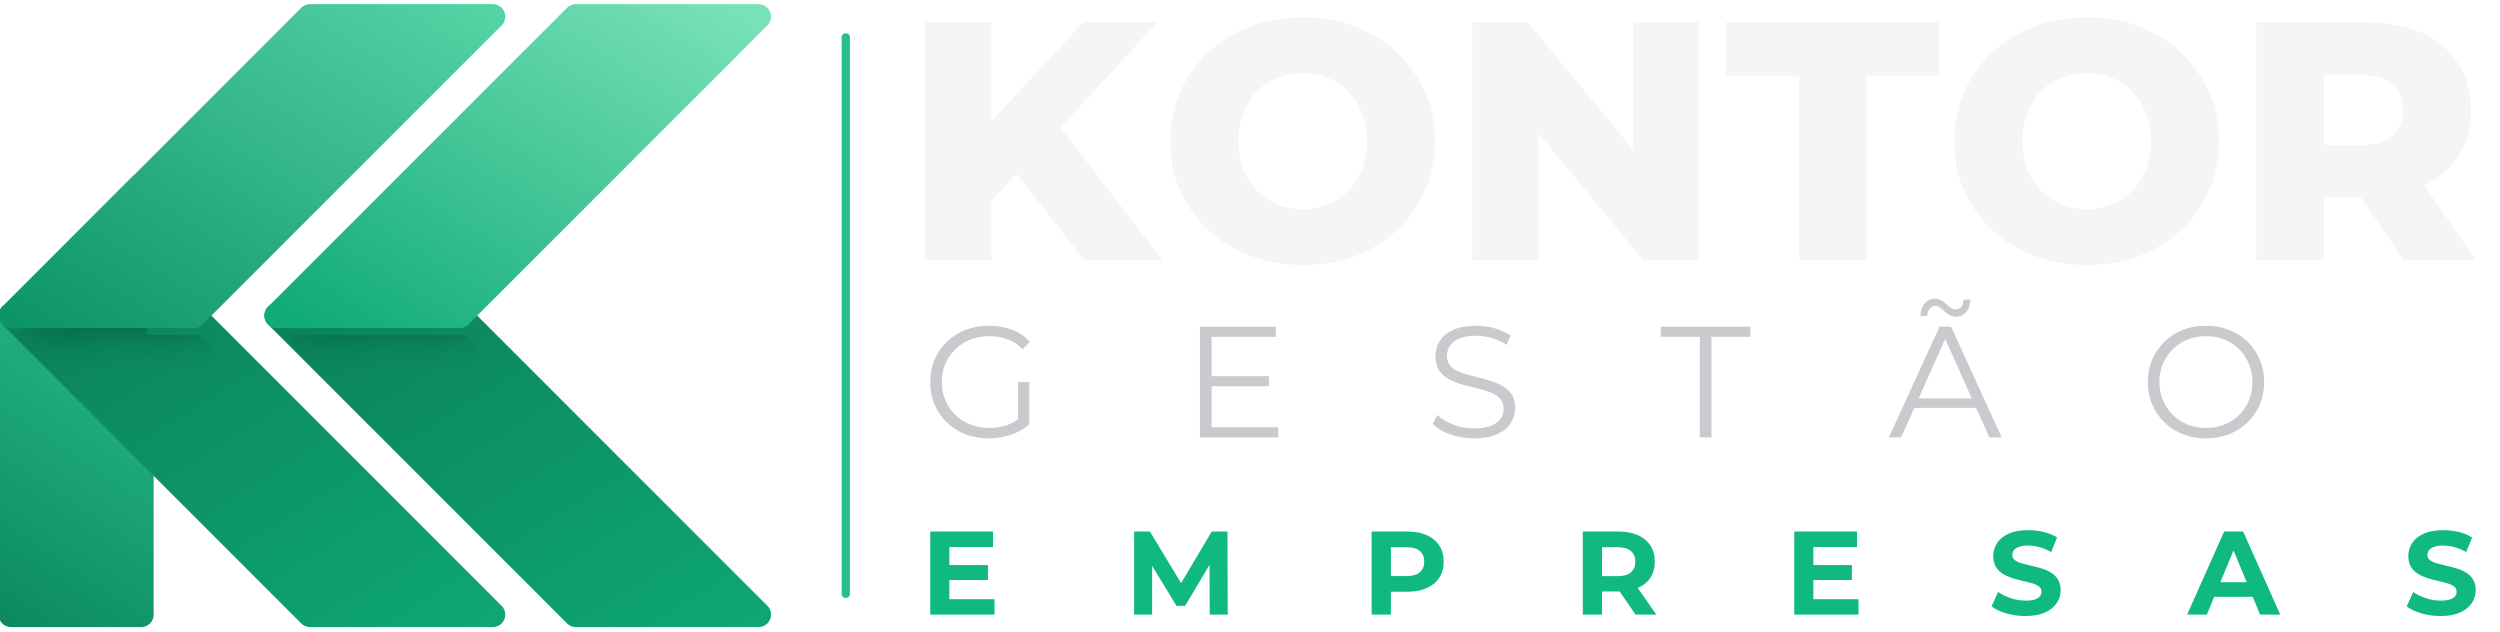
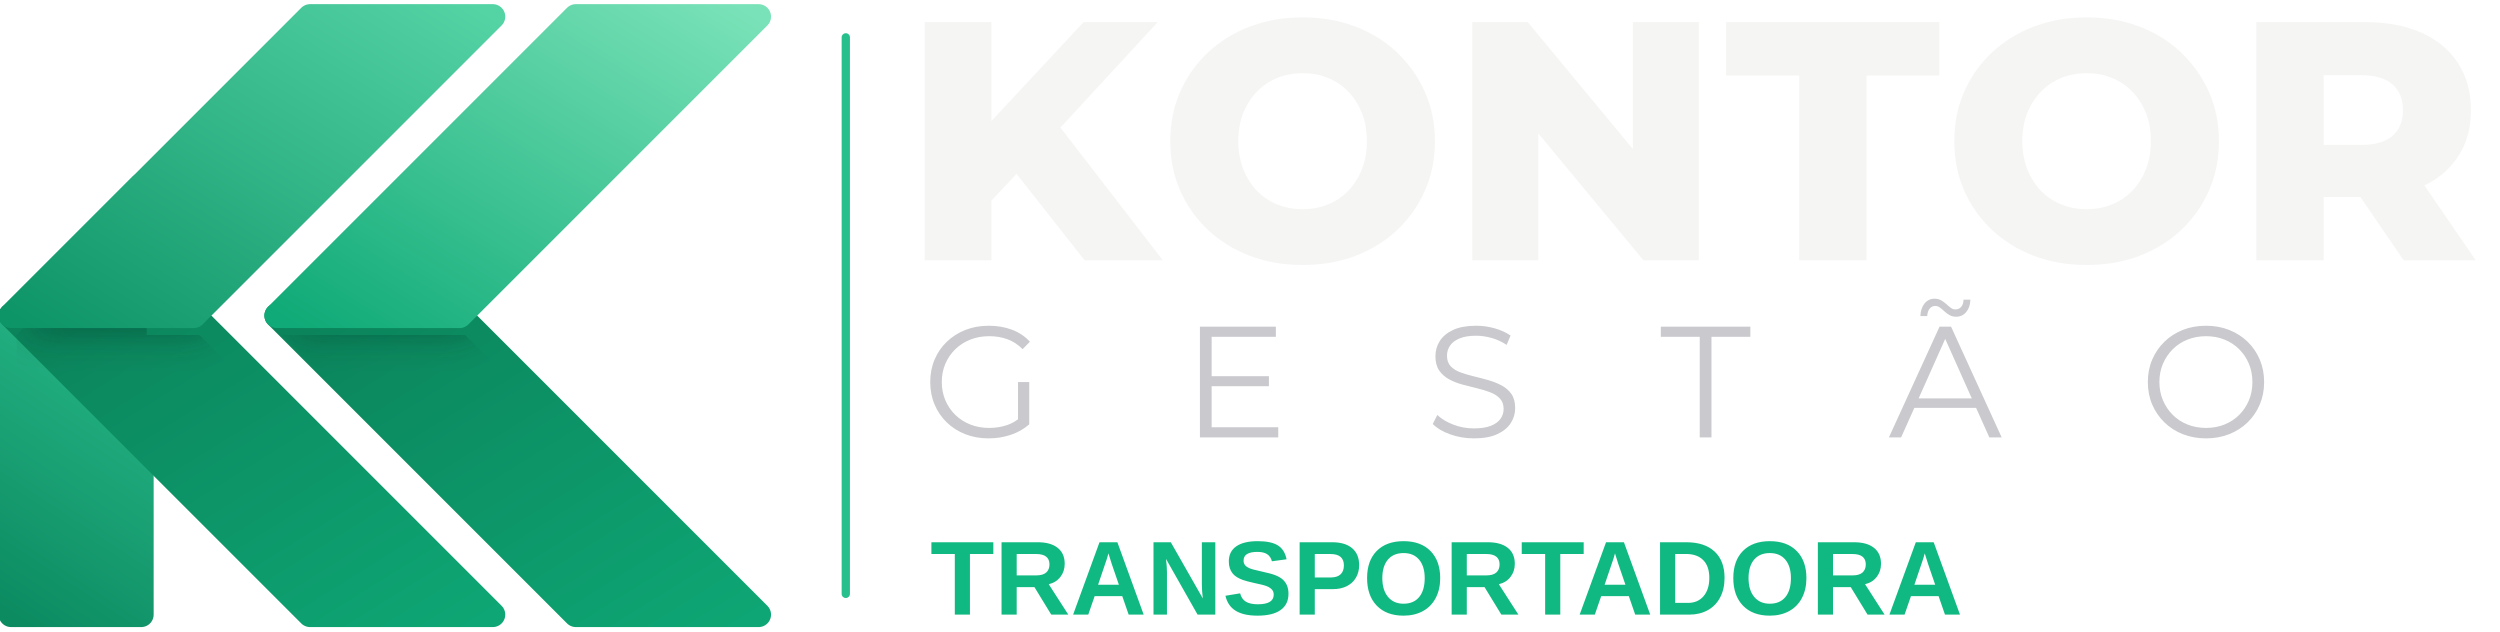
- <svg xmlns="http://www.w3.org/2000/svg" viewBox="-4 -6 903 228" role="img" aria-label="Kontor Gestão Empresas">
+ <svg xmlns="http://www.w3.org/2000/svg" viewBox="-4 -6 903 228" role="img" aria-label="Kontor Gestão Transportadora">
  <defs>
    <linearGradient id="kt-a" x1="0" y1="1" x2="0.2" y2="0">
      <stop offset="0" stop-color="#0C8B61" />
      <stop offset="1" stop-color="#2DC190" />
    </linearGradient>
    <linearGradient id="kt-b" x1="0" y1="1" x2="1" y2="0">
      <stop offset="0" stop-color="#0D9467" />
      <stop offset="1" stop-color="#54D3A5" />
    </linearGradient>
    <linearGradient id="kt-braco" x1="0" y1="1" x2="1" y2="0">
      <stop offset="0" stop-color="#0FAA77" />
      <stop offset="1" stop-color="#7AE2B8" />
    </linearGradient>
    <linearGradient id="kt-perna" x1="0" y1="0" x2="1" y2="1">
      <stop offset="0" stop-color="#0B825A" />
      <stop offset="1" stop-color="#0EA674" />
    </linearGradient>
    <filter id="kt-d" x="-20%" y="-20%" width="140%" height="140%">
      <feGaussianBlur stdDeviation="6" />
    </filter>
    <clipPath id="kt-pa">
      <path d="M0,108 L66,108 L174,216 L108,216 Z" />
      <path d="M0,108 L47,61 L47,216 L0,216 Z" />
    </clipPath>
    <clipPath id="kt-pb">
      <path d="M96,108 L162,108 L270,216 L204,216 Z" />
    </clipPath>
  </defs>
  <g stroke-linejoin="round" stroke-width="9">
    <path fill="url(#kt-a)" stroke="url(#kt-a)" d="M0,108 L47,61 L47,216 L0,216 Z" />
    <path fill="url(#kt-perna)" stroke="url(#kt-perna)" d="M0,108 L66,108 L174,216 L108,216 Z" />
    <path clip-path="url(#kt-pa)" filter="url(#kt-d)" fill="#042E20" opacity=".38" transform="translate(2 7)" d="M0,108 L108,0 L174,0 L66,108 Z" />
    <path fill="url(#kt-b)" stroke="url(#kt-b)" d="M0,108 L108,0 L174,0 L66,108 Z" />
    <path fill="url(#kt-perna)" stroke="url(#kt-perna)" d="M96,108 L162,108 L270,216 L204,216 Z" />
    <path clip-path="url(#kt-pb)" filter="url(#kt-d)" fill="#042E20" opacity=".38" transform="translate(2 7)" d="M96,108 L204,0 L270,0 L162,108 Z" />
    <path fill="url(#kt-braco)" stroke="url(#kt-braco)" d="M96,108 L204,0 L270,0 L162,108 Z" />
  </g>
  <rect x="300" y="6" width="3" height="204" rx="1.5" fill="#10B981" opacity=".9" />
  <path fill="#F5F5F4" d="M354.08 88L330 88L330 2L354.08 2L354.08 37.75L387.37 2L414.16 2L379.02 40.09L416 88L387.74 88L363.17 56.79L354.08 66.50L354.08 88ZM466.49 89.72L466.49 89.72Q456.17 89.72 447.45 86.40Q438.73 83.09 432.28 77.00Q425.83 70.92 422.27 62.81Q418.70 54.71 418.70 45L418.70 45Q418.70 35.29 422.27 27.19Q425.83 19.08 432.28 13.00Q438.73 6.91 447.45 3.60Q456.17 0.28 466.49 0.28L466.49 0.28Q476.94 0.28 485.60 3.60Q494.26 6.91 500.65 13.00Q507.04 19.08 510.66 27.19Q514.29 35.29 514.29 45L514.29 45Q514.29 54.71 510.66 62.88Q507.04 71.05 500.65 77.07Q494.26 83.09 485.60 86.40Q476.94 89.72 466.49 89.72ZM466.49 69.57L466.49 69.57Q471.41 69.57 475.65 67.85Q479.89 66.13 483.02 62.88Q486.15 59.62 487.93 55.07Q489.71 50.53 489.71 45L489.71 45Q489.71 39.35 487.93 34.86Q486.15 30.38 483.02 27.12Q479.89 23.87 475.65 22.15Q471.41 20.43 466.49 20.43L466.49 20.43Q461.58 20.43 457.34 22.15Q453.10 23.87 449.97 27.12Q446.84 30.38 445.06 34.86Q443.27 39.35 443.27 45L443.27 45Q443.27 50.53 445.06 55.07Q446.84 59.62 449.97 62.88Q453.10 66.13 457.34 67.85Q461.58 69.57 466.49 69.57ZM551.63 88L527.80 88L527.80 2L547.83 2L585.79 47.83L585.79 2L609.62 2L609.62 88L589.60 88L551.63 42.17L551.63 88ZM670.19 88L645.87 88L645.87 21.29L619.45 21.29L619.45 2L696.48 2L696.48 21.29L670.19 21.29L670.19 88ZM749.68 89.72L749.68 89.72Q739.36 89.72 730.64 86.40Q721.91 83.09 715.46 77.00Q709.01 70.92 705.45 62.81Q701.89 54.71 701.89 45L701.89 45Q701.89 35.29 705.45 27.19Q709.01 19.08 715.46 13.00Q721.91 6.91 730.64 3.60Q739.36 0.28 749.68 0.28L749.68 0.28Q760.12 0.28 768.78 3.60Q777.45 6.91 783.83 13.00Q790.22 19.08 793.85 27.19Q797.47 35.29 797.47 45L797.47 45Q797.47 54.71 793.85 62.88Q790.22 71.05 783.83 77.07Q777.45 83.09 768.78 86.40Q760.12 89.72 749.68 89.72ZM749.68 69.57L749.68 69.57Q754.59 69.57 758.83 67.85Q763.07 66.13 766.20 62.88Q769.34 59.62 771.12 55.07Q772.90 50.53 772.90 45L772.90 45Q772.90 39.35 771.12 34.86Q769.34 30.38 766.20 27.12Q763.07 23.87 758.83 22.15Q754.59 20.43 749.68 20.43L749.68 20.43Q744.77 20.43 740.53 22.15Q736.29 23.87 733.16 27.12Q730.02 30.38 728.24 34.86Q726.46 39.35 726.46 45L726.46 45Q726.46 50.53 728.24 55.07Q730.02 59.62 733.16 62.88Q736.29 66.13 740.53 67.85Q744.77 69.57 749.68 69.57ZM835.31 88L810.99 88L810.99 2L850.30 2Q862.09 2 870.63 5.81Q879.17 9.62 883.84 16.80Q888.51 23.99 888.51 33.82L888.51 33.82Q888.51 43.53 883.84 50.53L883.84 50.53Q879.42 57.29 871.68 60.97L871.68 60.97L890.23 88L864.18 88L848.58 65.15L835.31 65.15L835.31 88ZM835.31 21.17L835.31 46.35L848.83 46.35Q856.44 46.35 860.19 43.03Q863.94 39.72 863.94 33.82L863.94 33.82Q863.94 27.80 860.19 24.48Q856.44 21.17 848.83 21.17L848.83 21.17L835.31 21.17Z" />
  <path fill="#C9C9CE" d="M353.09 152.34L353.09 152.34Q348.51 152.34 344.66 150.83Q340.80 149.31 337.97 146.57Q335.14 143.83 333.57 140.11Q332 136.40 332 132Q332 127.60 333.57 123.89Q335.14 120.17 338 117.43Q340.86 114.69 344.71 113.17Q348.57 111.66 353.14 111.66Q357.71 111.66 361.51 113.09Q365.31 114.51 368 117.43L368 117.43L365.37 120.11Q362.86 117.60 359.83 116.51Q356.80 115.43 353.31 115.43L353.31 115.43Q349.60 115.43 346.49 116.66Q343.37 117.89 341.06 120.14Q338.74 122.40 337.46 125.40Q336.17 128.40 336.17 132L336.17 132Q336.17 135.54 337.46 138.57Q338.74 141.60 341.06 143.86Q343.37 146.11 346.49 147.34Q349.60 148.57 353.26 148.57L353.26 148.57Q356.69 148.57 359.77 147.54L359.77 147.54Q361.83 146.86 363.71 145.43L363.71 145.43L363.71 132L367.77 132L367.77 147.26Q364.91 149.77 361.09 151.06Q357.26 152.34 353.09 152.34ZM433.64 133.49L433.64 148.34L457.70 148.34L457.70 152L429.41 152L429.41 112L456.84 112L456.84 115.66L433.64 115.66L433.64 129.89L454.33 129.89L454.33 133.49L433.64 133.49ZM528.36 152.34L528.36 152.34Q523.91 152.34 519.82 150.89Q515.74 149.43 513.51 147.14L513.51 147.14L515.16 143.89Q517.28 145.94 520.85 147.34Q524.42 148.74 528.36 148.74L528.36 148.74Q532.14 148.74 534.51 147.80Q536.88 146.86 537.99 145.26Q539.11 143.66 539.11 141.71L539.11 141.71Q539.11 139.37 537.76 137.94Q536.42 136.51 534.25 135.69Q532.08 134.86 529.45 134.23Q526.82 133.60 524.19 132.89Q521.56 132.17 519.36 130.97Q517.16 129.77 515.82 127.80Q514.48 125.83 514.48 122.63L514.48 122.63Q514.48 119.66 516.05 117.17Q517.62 114.69 520.88 113.17Q524.14 111.66 529.22 111.66L529.22 111.66Q532.59 111.66 535.91 112.60Q539.22 113.54 541.62 115.20L541.62 115.20L540.19 118.57Q537.62 116.86 534.74 116.06Q531.85 115.26 529.16 115.26L529.16 115.26Q525.56 115.26 523.22 116.23Q520.88 117.20 519.76 118.83Q518.65 120.46 518.65 122.51L518.65 122.51Q518.65 124.86 519.99 126.29Q521.34 127.71 523.54 128.51Q525.74 129.31 528.36 129.94Q530.99 130.57 533.59 131.31Q536.19 132.06 538.39 133.23Q540.59 134.40 541.94 136.34Q543.28 138.29 543.28 141.43L543.28 141.43Q543.28 144.34 541.68 146.83Q540.08 149.31 536.79 150.83Q533.51 152.34 528.36 152.34ZM614.18 152L609.95 152L609.95 115.66L595.89 115.66L595.89 112L628.23 112L628.23 115.66L614.18 115.66L614.18 152ZM682.67 152L678.27 152L696.56 112L700.73 112L719.01 152L714.56 152L709.76 141.31L687.47 141.31L682.67 152ZM689.01 137.89L708.21 137.89L698.61 116.40L689.01 137.89ZM702.56 108.40L702.56 108.40Q701.24 108.40 700.21 107.83Q699.19 107.26 698.36 106.49Q697.53 105.71 696.73 105.11Q695.93 104.51 695.07 104.51L695.07 104.51Q693.76 104.51 692.99 105.49Q692.21 106.46 692.10 108.17L692.10 108.17L689.64 108.17Q689.76 105.31 691.16 103.60Q692.56 101.89 694.79 101.89L694.79 101.89Q696.10 101.89 697.16 102.49Q698.21 103.09 699.04 103.86Q699.87 104.63 700.64 105.20Q701.41 105.77 702.27 105.77L702.27 105.77Q703.59 105.77 704.39 104.83Q705.19 103.89 705.24 102.23L705.24 102.23L707.70 102.23Q707.64 104.97 706.21 106.69Q704.79 108.40 702.56 108.40ZM792.83 152.34L792.83 152.34Q788.31 152.34 784.45 150.83Q780.60 149.31 777.77 146.54Q774.94 143.77 773.37 140.09Q771.80 136.40 771.80 132L771.80 132Q771.80 127.60 773.37 123.91Q774.94 120.23 777.77 117.46Q780.60 114.69 784.43 113.17Q788.25 111.66 792.83 111.66L792.83 111.66Q797.34 111.66 801.17 113.17Q805.00 114.69 807.83 117.43Q810.65 120.17 812.23 123.89Q813.80 127.60 813.80 132L813.80 132Q813.80 136.40 812.23 140.11Q810.65 143.83 807.83 146.57Q805.00 149.31 801.17 150.83Q797.34 152.34 792.83 152.34ZM792.83 148.57L792.83 148.57Q796.43 148.57 799.48 147.34Q802.54 146.11 804.80 143.86Q807.05 141.60 808.31 138.60Q809.57 135.60 809.57 132L809.57 132Q809.57 128.40 808.31 125.40Q807.05 122.40 804.80 120.14Q802.54 117.89 799.48 116.66Q796.43 115.43 792.83 115.43L792.83 115.43Q789.23 115.43 786.14 116.66Q783.05 117.89 780.80 120.14Q778.54 122.40 777.25 125.40Q775.97 128.40 775.97 132L775.97 132Q775.97 135.54 777.25 138.57Q778.54 141.60 780.80 143.86Q783.05 146.11 786.14 147.34Q789.23 148.57 792.83 148.57Z" />
-   <path fill="#10B981" d="M338.90 203.49L338.90 210.43L355.23 210.43L355.23 216L332 216L332 186L354.67 186L354.67 191.57L338.90 191.57L338.90 198.09L352.83 198.09L352.83 203.49L338.90 203.49ZM412.15 216L405.64 216L405.64 186L411.38 186L422.61 204.64L433.67 186L439.37 186L439.45 216L432.94 216L432.89 198L424.07 212.83L420.94 212.83L412.15 198.39L412.15 216ZM498.39 216L491.44 216L491.44 186L504.43 186Q508.46 186 511.37 187.31Q514.29 188.61 515.87 191.06Q517.46 193.50 517.46 196.89L517.46 196.89Q517.46 200.23 515.87 202.67Q514.29 205.11 511.37 206.42Q508.46 207.73 504.43 207.73L504.43 207.73L498.39 207.73L498.39 216ZM498.39 191.66L498.39 202.07L504.04 202.07Q507.26 202.07 508.84 200.70Q510.43 199.33 510.43 196.89L510.43 196.89Q510.43 194.40 508.84 193.03Q507.26 191.66 504.04 191.66L504.04 191.66L498.39 191.66ZM574.64 216L567.70 216L567.70 186L580.68 186Q584.71 186 587.62 187.31Q590.54 188.61 592.12 191.06Q593.71 193.50 593.71 196.89L593.71 196.89Q593.71 200.23 592.12 202.65Q590.54 205.07 587.62 206.36L587.62 206.36Q587.58 206.36 587.58 206.40L587.58 206.40L594.27 216L586.77 216L581.02 207.64Q580.85 207.64 580.68 207.64L580.68 207.64L574.64 207.64L574.64 216ZM574.64 191.66L574.64 202.11L580.30 202.11Q583.51 202.11 585.10 200.72Q586.68 199.33 586.68 196.89L586.68 196.89Q586.68 194.40 585.10 193.03Q583.51 191.66 580.30 191.66L580.30 191.66L574.64 191.66ZM650.98 203.49L650.98 210.43L667.30 210.43L667.30 216L644.08 216L644.08 186L666.75 186L666.75 191.57L650.98 191.57L650.98 198.09L664.90 198.09L664.90 203.49L650.98 203.49ZM727.57 216.51L727.57 216.51Q723.97 216.51 720.67 215.55Q717.37 214.59 715.36 213.04L715.36 213.04L717.71 207.81Q719.64 209.19 722.28 210.06Q724.91 210.94 727.61 210.94L727.61 210.94Q729.67 210.94 730.93 210.54Q732.20 210.13 732.80 209.40Q733.40 208.67 733.40 207.73L733.40 207.73Q733.40 206.53 732.46 205.82Q731.51 205.11 729.97 204.66Q728.43 204.21 726.56 203.81Q724.70 203.40 722.83 202.80Q720.97 202.20 719.43 201.26Q717.88 200.31 716.92 198.77Q715.96 197.23 715.96 194.83L715.96 194.83Q715.96 192.26 717.35 190.14Q718.74 188.01 721.55 186.75Q724.36 185.49 728.60 185.49L728.60 185.49Q731.43 185.49 734.17 186.15Q736.91 186.81 739.01 188.14L739.01 188.14L736.87 193.41Q734.77 192.21 732.67 191.64Q730.57 191.06 728.56 191.06L728.56 191.06Q726.54 191.06 725.26 191.53Q723.97 192 723.41 192.75Q722.86 193.50 722.86 194.49L722.86 194.49Q722.86 195.64 723.80 196.35Q724.74 197.06 726.28 197.49Q727.83 197.91 729.69 198.34Q731.56 198.77 733.42 199.33Q735.28 199.89 736.83 200.83Q738.37 201.77 739.33 203.31Q740.30 204.86 740.30 207.21L740.30 207.21Q740.30 209.74 738.88 211.84Q737.47 213.94 734.66 215.23Q731.86 216.51 727.57 216.51ZM793.11 216L785.99 216L799.36 186L806.22 186L819.63 216L812.35 216L809.69 209.57L795.76 209.57L793.11 216ZM797.99 204.30L807.51 204.30L802.75 192.81L797.99 204.30ZM877.50 216.51L877.50 216.51Q873.90 216.51 870.60 215.55Q867.30 214.59 865.29 213.04L865.29 213.04L867.64 207.81Q869.57 209.19 872.21 210.06Q874.84 210.94 877.54 210.94L877.54 210.94Q879.60 210.94 880.86 210.54Q882.13 210.13 882.73 209.40Q883.33 208.67 883.33 207.73L883.33 207.73Q883.33 206.53 882.39 205.82Q881.44 205.11 879.90 204.66Q878.36 204.21 876.49 203.81Q874.63 203.40 872.76 202.80Q870.90 202.20 869.36 201.26Q867.81 200.31 866.85 198.77Q865.89 197.23 865.89 194.83L865.89 194.83Q865.89 192.26 867.28 190.14Q868.67 188.01 871.48 186.75Q874.29 185.49 878.53 185.49L878.53 185.49Q881.36 185.49 884.10 186.15Q886.84 186.81 888.94 188.14L888.94 188.14L886.80 193.41Q884.70 192.21 882.60 191.64Q880.50 191.06 878.49 191.06L878.49 191.06Q876.47 191.06 875.19 191.53Q873.90 192 873.34 192.75Q872.79 193.50 872.79 194.49L872.79 194.49Q872.79 195.64 873.73 196.35Q874.67 197.06 876.21 197.49Q877.76 197.91 879.62 198.34Q881.49 198.77 883.35 199.33Q885.21 199.89 886.76 200.83Q888.30 201.77 889.26 203.31Q890.23 204.86 890.23 207.21L890.23 207.21Q890.23 209.74 888.81 211.84Q887.40 213.94 884.59 215.23Q881.79 216.51 877.50 216.51Z" />
+   <text x="332" y="216" fill="#10B981" font-family="Segoe UI, Arial, sans-serif" font-weight="700" font-size="38" textLength="556" lengthAdjust="spacingAndGlyphs">TRANSPORTADORA</text>
</svg>
